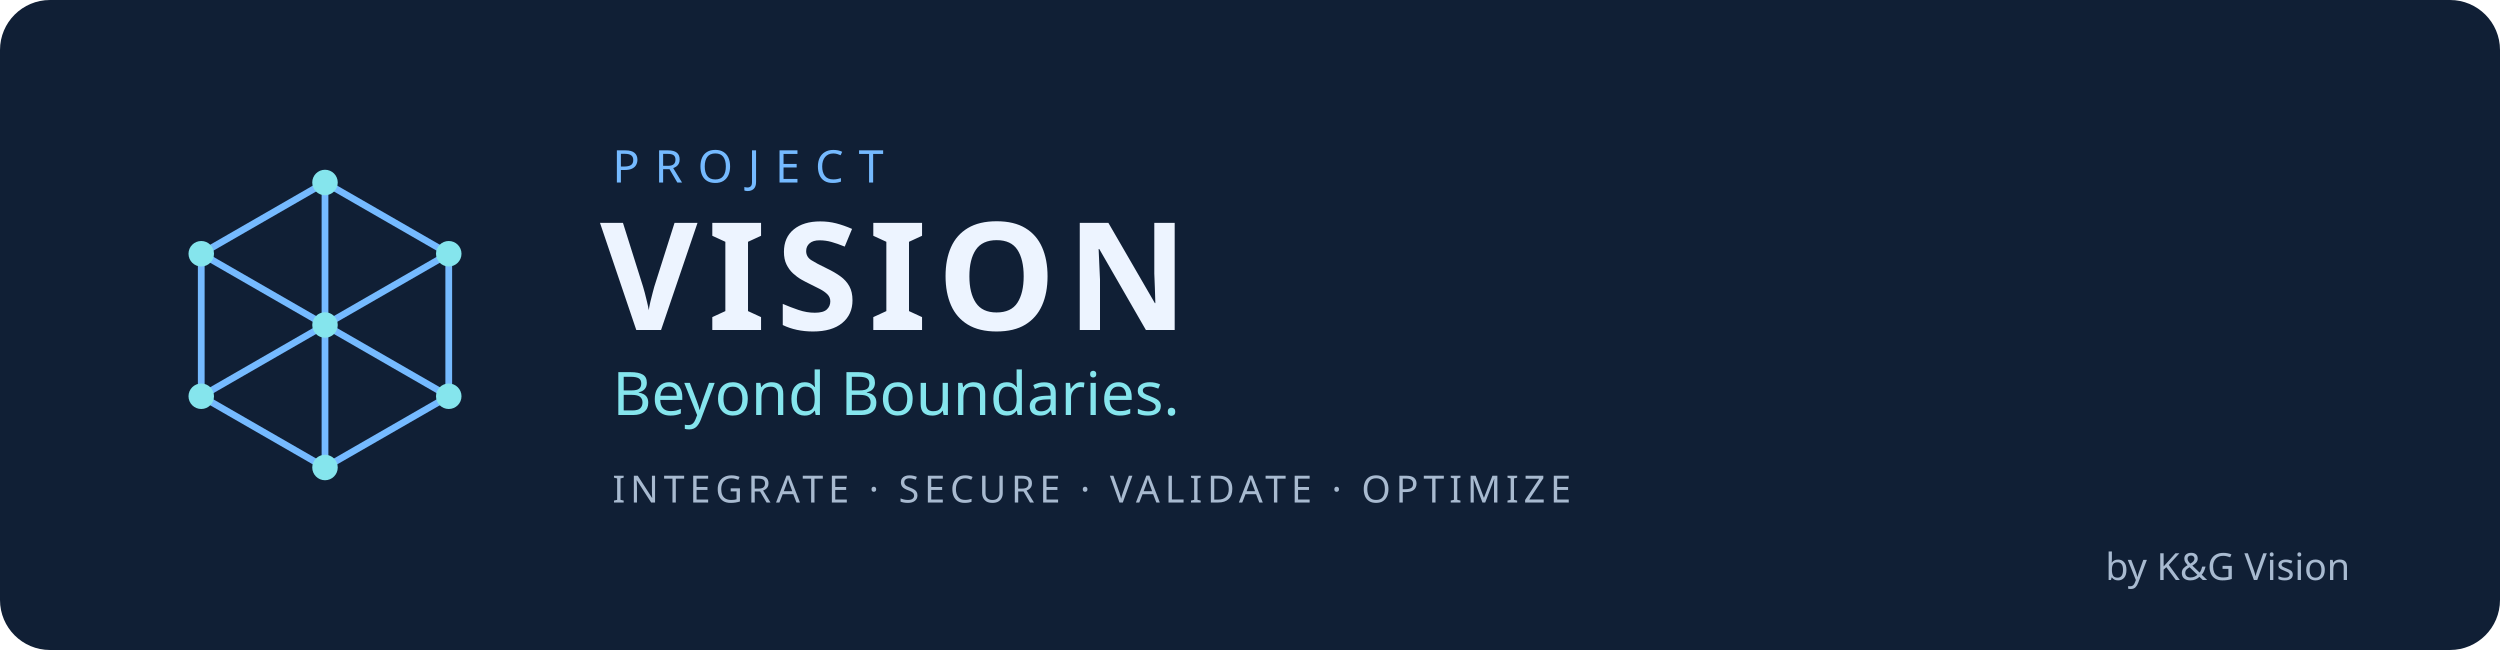
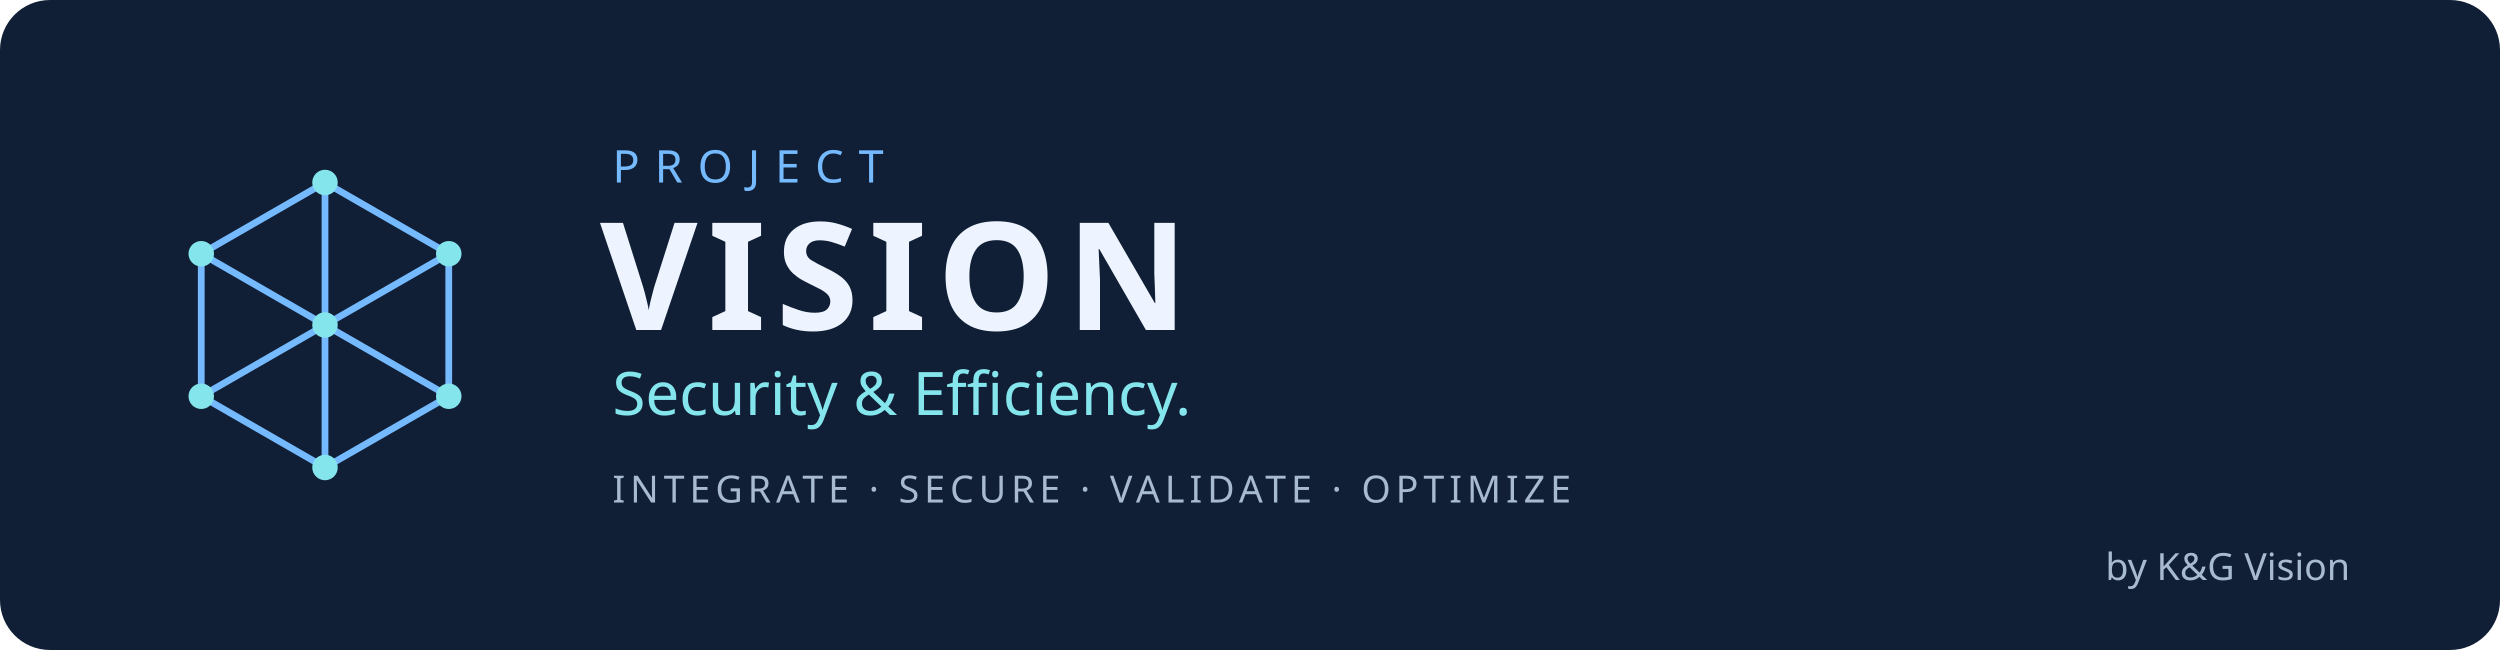
<svg xmlns="http://www.w3.org/2000/svg" viewBox="0 0 1000 260" role="img" aria-labelledby="t">
  <rect width="1000" height="260" rx="20" fill="#101F35" />
  <g transform="translate(55 55) scale(1.5)">
    <path d="M50 12L83 31V69L50 88L17 69V31Z M17 31L50 50L83 31M50 50V88M50 12V50M17 69L50 50L83 69" fill="none" stroke="#75BAFF" stroke-width="1.8" />
    <g fill="#85E5ED">
      <circle cx="50" cy="12" r="3.4" />
      <circle cx="83" cy="31" r="3.4" />
      <circle cx="83" cy="69" r="3.4" />
      <circle cx="50" cy="88" r="3.4" />
      <circle cx="17" cy="69" r="3.4" />
      <circle cx="17" cy="31" r="3.4" />
      <circle cx="50" cy="50" r="3.4" />
    </g>
  </g>
  <g font-family="system-ui, sans-serif">
    <text x="245" y="73" fill="#75BAFF" font-size="18" letter-spacing="6">PROJECT</text>
    <text x="240" y="132" fill="#EDF4FF" font-size="60" font-weight="700" letter-spacing="4">VISION</text>
-     <text x="245" y="166" fill="#85E5ED" font-size="24">Beyond Boundaries.</text>
+     <text x="245" y="166" fill="#85E5ED" font-size="24">Security &amp; Efficiency.</text>
    <text x="245" y="201" fill="#A8BAD0" font-size="15" letter-spacing="2">INTEGRATE · SECURE · VALIDATE · OPTIMIZE</text>
    <text x="940" y="232" fill="#A8BAD0" text-anchor="end" font-size="15">by K&amp;G Vision</text>
  </g>
</svg>
